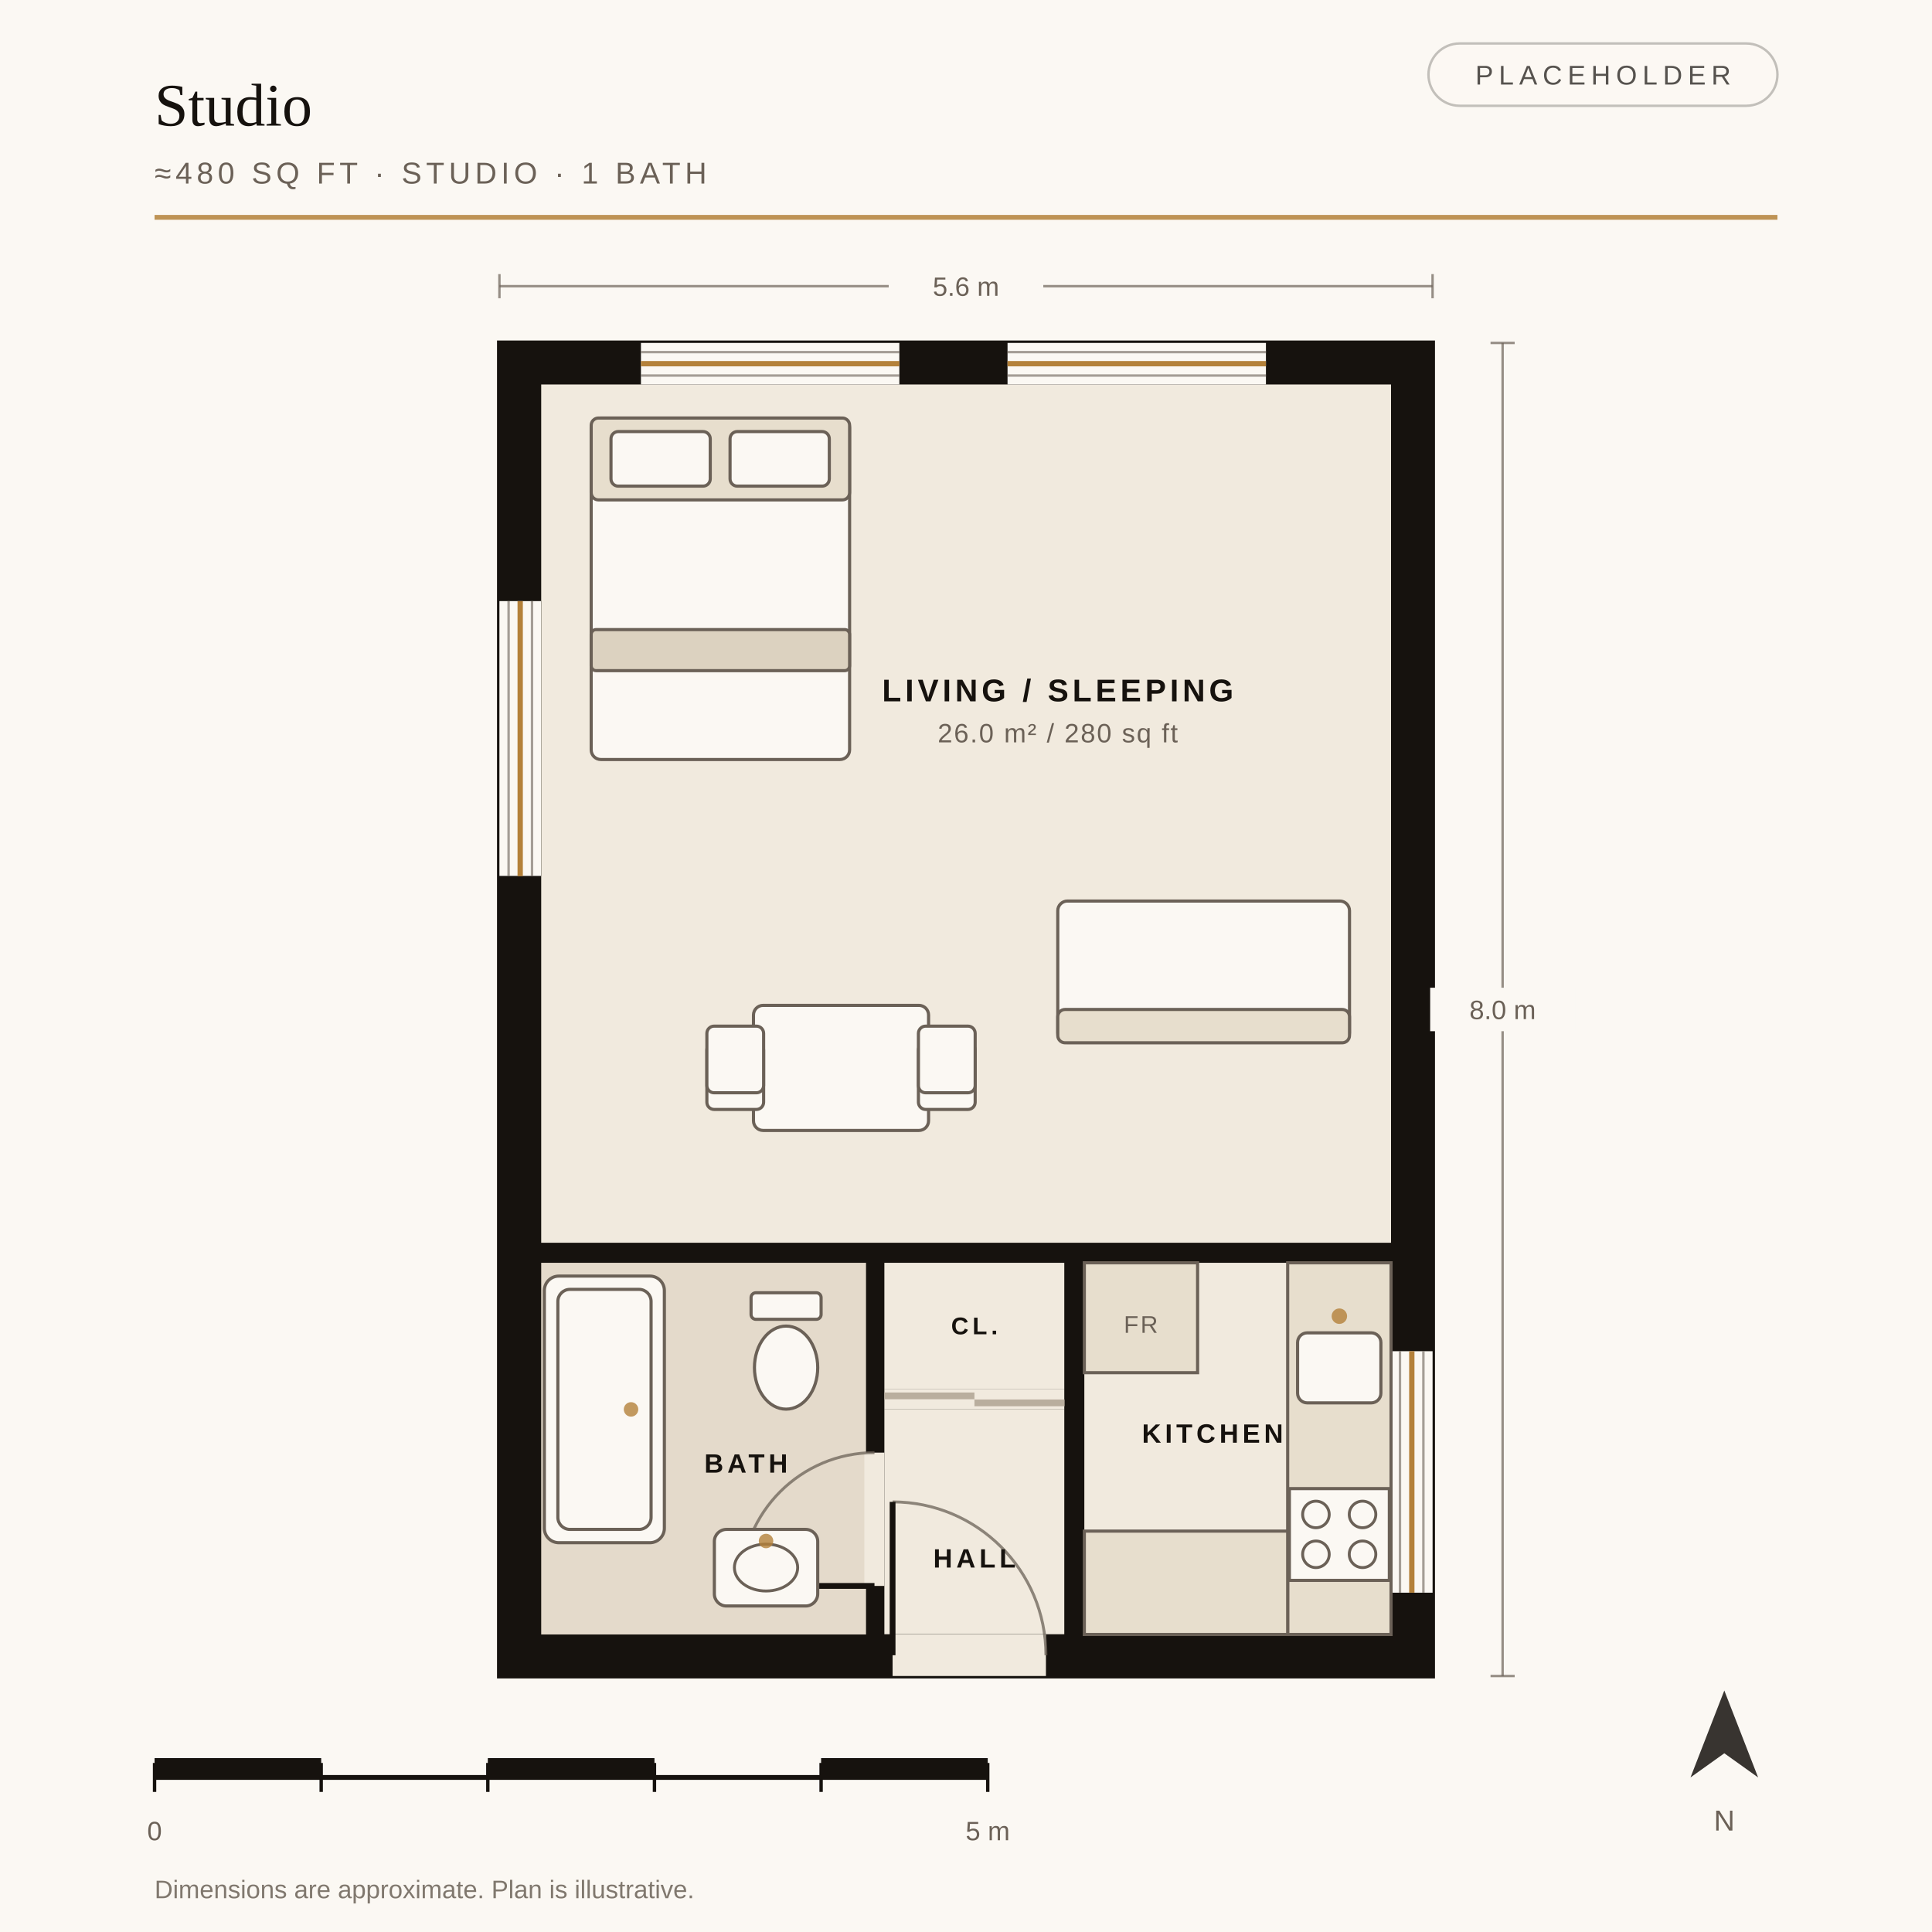
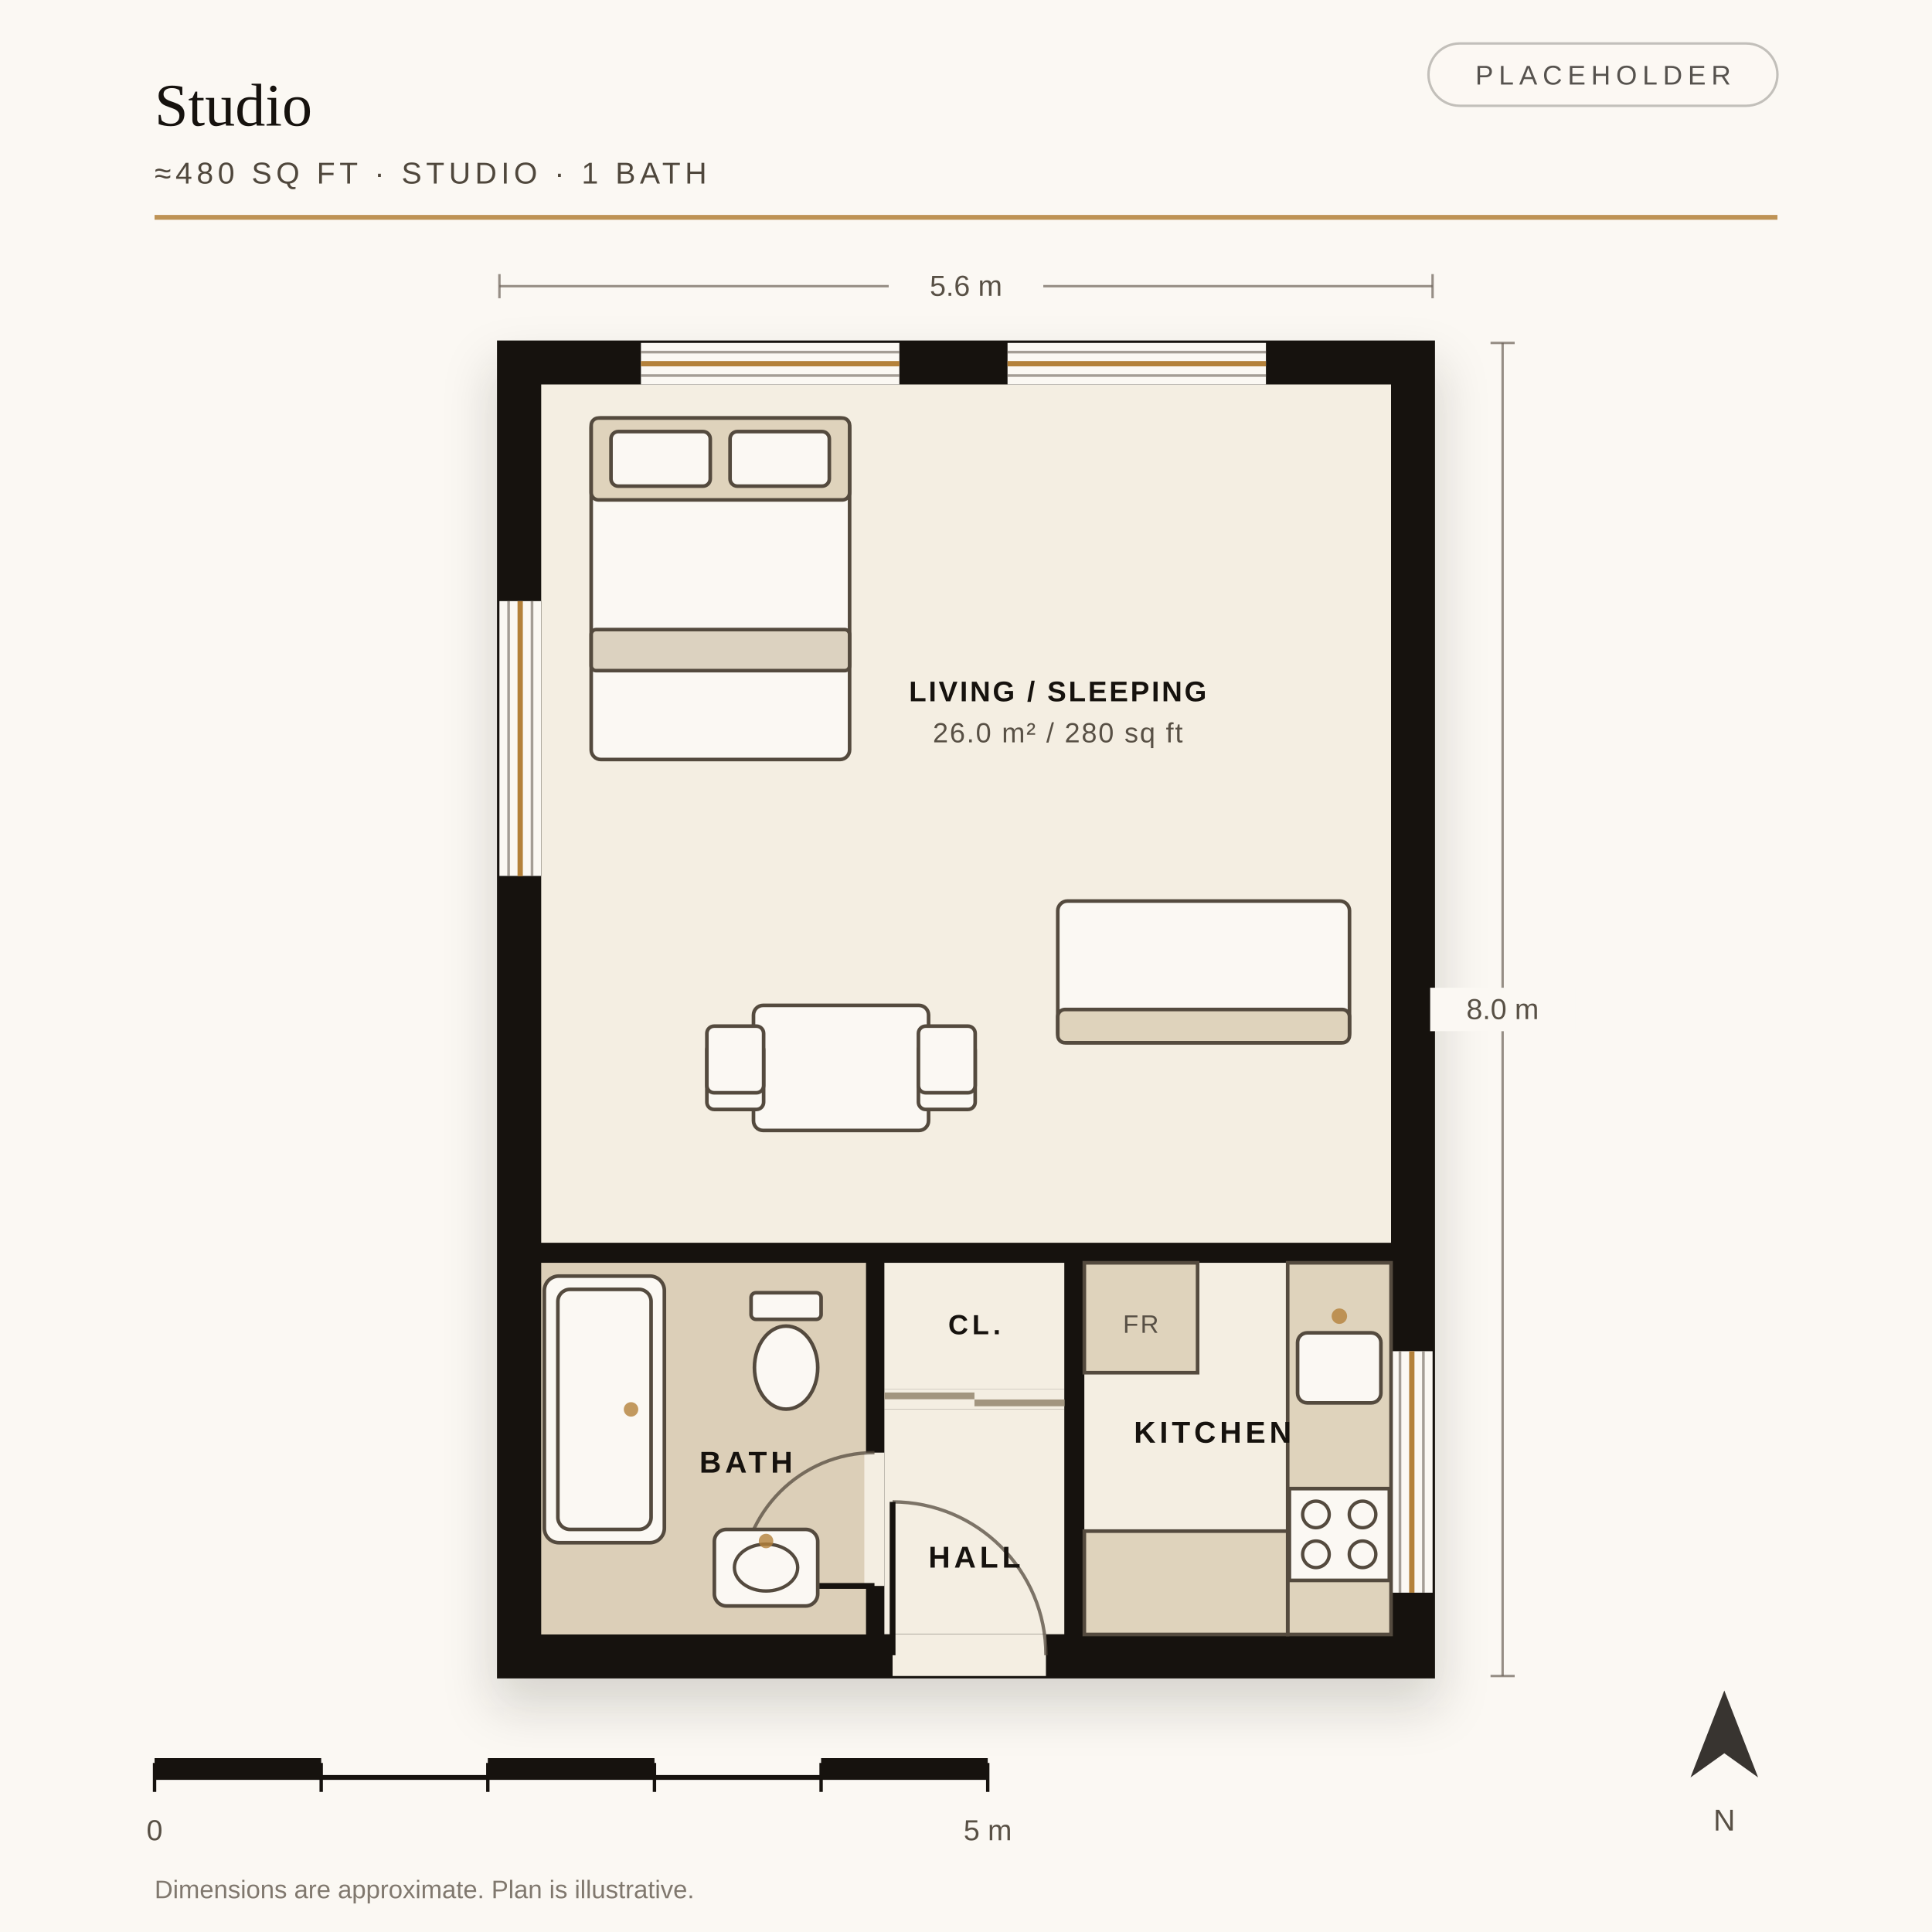
<svg xmlns="http://www.w3.org/2000/svg" viewBox="0 0 800 800" preserveAspectRatio="xMidYMid meet" role="img" aria-label="Studio floor plan — illustrated placeholder">
-   <defs />
+   <defs>
+     <filter id="plansh" x="-25%" y="-25%" width="150%" height="150%" filterUnits="objectBoundingBox">
+       <feGaussianBlur stdDeviation="10" />
+     </filter>
+   </defs>
  <rect x="0" y="0" width="800" height="800" fill="#FBF8F3" />
  <text x="64" y="52" font-family="'Bitstream Charter','Liberation Serif',Georgia,serif" font-size="25" fill="#16120E">Studio</text>
-   <text x="64" y="76" font-family="'Liberation Sans','DejaVu Sans',system-ui,sans-serif" font-size="12.5" fill="#6B6157" letter-spacing="1.8">≈480 SQ FT  ·  STUDIO  ·  1 BATH</text>
+   <text x="64" y="76" font-family="'Liberation Sans','DejaVu Sans',system-ui,sans-serif" font-size="12.5" fill="#4F473C" letter-spacing="1.8">≈480 SQ FT  ·  STUDIO  ·  1 BATH</text>
  <line x1="64" y1="90" x2="736" y2="90" stroke="#B4813A" stroke-width="2" opacity="0.850" />
  <path d="M700 736 L714 700 L728 736 L714 726 Z" fill="#16120E" opacity="0.850" />
-   <text x="714" y="758" font-family="'Liberation Sans','DejaVu Sans',system-ui,sans-serif" font-size="12" fill="#6B6157" text-anchor="middle" letter-spacing="1">N</text>
+   <text x="714" y="758" font-family="'Liberation Sans','DejaVu Sans',system-ui,sans-serif" font-size="12.5" fill="#585045" text-anchor="middle" letter-spacing="1">N</text>
  <line x1="64" y1="736" x2="409" y2="736" stroke="#16120E" stroke-width="2" />
  <line x1="64" y1="730" x2="64" y2="742" stroke="#16120E" stroke-width="1.400" />
  <line x1="133" y1="730" x2="133" y2="742" stroke="#16120E" stroke-width="1.400" />
  <line x1="202" y1="730" x2="202" y2="742" stroke="#16120E" stroke-width="1.400" />
  <line x1="271" y1="730" x2="271" y2="742" stroke="#16120E" stroke-width="1.400" />
  <line x1="340" y1="730" x2="340" y2="742" stroke="#16120E" stroke-width="1.400" />
  <line x1="409" y1="730" x2="409" y2="742" stroke="#16120E" stroke-width="1.400" />
  <rect x="64" y="728" width="69" height="8" fill="#16120E" />
  <rect x="202" y="728" width="69" height="8" fill="#16120E" />
  <rect x="340" y="728" width="69" height="8" fill="#16120E" />
-   <text x="64" y="762" font-family="'Liberation Sans','DejaVu Sans',system-ui,sans-serif" font-size="11" fill="#6B6157" text-anchor="middle">0</text>
-   <text x="409" y="762" font-family="'Liberation Sans','DejaVu Sans',system-ui,sans-serif" font-size="11" fill="#6B6157" text-anchor="middle">5 m</text>
+   <text x="64" y="762" font-family="'Liberation Sans','DejaVu Sans',system-ui,sans-serif" font-size="12" fill="#585045" text-anchor="middle">0</text>
+   <text x="409" y="762" font-family="'Liberation Sans','DejaVu Sans',system-ui,sans-serif" font-size="12" fill="#585045" text-anchor="middle">5 m</text>
+   <rect x="203.8" y="151.0" width="392.4" height="556.0" rx="4" fill="#16120E" opacity="0.16" filter="url(#plansh)" />
  <rect x="206.8" y="142" width="386.4" height="552" fill="#16120E" />
  <rect x="206.8" y="142" width="386.4" height="552" fill="none" stroke="#16120E" stroke-width="2" />
-   <rect x="224.1" y="159.2" width="351.9" height="355.4" fill="#F1EADE" />
-   <rect x="224.1" y="522.9" width="134.5" height="153.9" fill="#E4DACB" />
-   <rect x="366.2" y="583.6" width="74.5" height="93.1" fill="#F1EADE" />
-   <rect x="366.2" y="522.9" width="74.5" height="52.4" fill="#F1EADE" />
-   <rect x="449" y="522.9" width="127" height="153.9" fill="#F1EADE" />
+   <rect x="224.1" y="159.2" width="351.9" height="355.4" fill="#F4EEE2" />
+   <rect x="224.1" y="522.9" width="134.5" height="153.9" fill="#DCCFB8" />
+   <rect x="366.2" y="583.6" width="74.5" height="93.1" fill="#F4EEE2" />
+   <rect x="366.2" y="522.9" width="74.5" height="52.4" fill="#F4EEE2" />
+   <rect x="449" y="522.9" width="127" height="153.9" fill="#F4EEE2" />
  <rect x="265.4" y="142" width="107" height="17.2" fill="#FBF8F3" />
  <line x1="265.4" y1="150.6" x2="372.4" y2="150.6" stroke="#B4813A" stroke-width="2.200" />
-   <line x1="265.4" y1="145.8" x2="372.4" y2="145.8" stroke="#6B6157" stroke-width="1.000" opacity="0.600" />
-   <line x1="265.4" y1="155.5" x2="372.4" y2="155.5" stroke="#6B6157" stroke-width="1.000" opacity="0.600" />
+   <line x1="265.4" y1="145.8" x2="372.4" y2="145.8" stroke="#6B6157" stroke-width="1.100" opacity="0.600" />
+   <line x1="265.4" y1="155.5" x2="372.4" y2="155.5" stroke="#6B6157" stroke-width="1.100" opacity="0.600" />
  <rect x="417.2" y="142" width="107" height="17.2" fill="#FBF8F3" />
  <line x1="417.2" y1="150.6" x2="524.2" y2="150.6" stroke="#B4813A" stroke-width="2.200" />
-   <line x1="417.2" y1="145.8" x2="524.2" y2="145.8" stroke="#6B6157" stroke-width="1.000" opacity="0.600" />
-   <line x1="417.2" y1="155.5" x2="524.2" y2="155.5" stroke="#6B6157" stroke-width="1.000" opacity="0.600" />
+   <line x1="417.2" y1="145.8" x2="524.2" y2="145.8" stroke="#6B6157" stroke-width="1.100" opacity="0.600" />
+   <line x1="417.2" y1="155.5" x2="524.2" y2="155.5" stroke="#6B6157" stroke-width="1.100" opacity="0.600" />
  <rect x="206.8" y="248.9" width="17.2" height="113.8" fill="#FBF8F3" />
  <line x1="215.4" y1="248.9" x2="215.4" y2="362.8" stroke="#B4813A" stroke-width="2.200" />
-   <line x1="210.6" y1="248.9" x2="210.6" y2="362.8" stroke="#6B6157" stroke-width="1.000" opacity="0.600" />
-   <line x1="220.3" y1="248.9" x2="220.3" y2="362.8" stroke="#6B6157" stroke-width="1.000" opacity="0.600" />
+   <line x1="210.6" y1="248.9" x2="210.6" y2="362.8" stroke="#6B6157" stroke-width="1.100" opacity="0.600" />
+   <line x1="220.3" y1="248.9" x2="220.3" y2="362.8" stroke="#6B6157" stroke-width="1.100" opacity="0.600" />
  <rect x="576" y="559.5" width="17.2" height="100" fill="#FBF8F3" />
  <line x1="584.6" y1="559.5" x2="584.6" y2="659.5" stroke="#B4813A" stroke-width="2.200" />
-   <line x1="579.7" y1="559.5" x2="579.7" y2="659.5" stroke="#6B6157" stroke-width="1.000" opacity="0.600" />
-   <line x1="589.4" y1="559.5" x2="589.4" y2="659.5" stroke="#6B6157" stroke-width="1.000" opacity="0.600" />
-   <rect x="369.6" y="676.8" width="63.5" height="17.2" fill="#F1EADE" />
-   <path d="M433.1 685.4 A63.5 63.5 0 0 0 369.6 621.9" fill="none" stroke="#6B6157" stroke-width="1.200" opacity="0.750" />
+   <line x1="579.7" y1="559.5" x2="579.7" y2="659.5" stroke="#6B6157" stroke-width="1.100" opacity="0.600" />
+   <line x1="589.4" y1="559.5" x2="589.4" y2="659.5" stroke="#6B6157" stroke-width="1.100" opacity="0.600" />
+   <rect x="369.6" y="676.8" width="63.5" height="17.2" fill="#F4EEE2" />
+   <path d="M433.1 685.4 A63.5 63.5 0 0 0 369.6 621.9" fill="none" stroke="#544A3E" stroke-width="1.400" opacity="0.750" />
  <line x1="369.6" y1="685.4" x2="369.6" y2="621.9" stroke="#16120E" stroke-width="2.400" />
-   <rect x="357.9" y="601.5" width="8.3" height="55.2" fill="#F1EADE" />
-   <path d="M362.1 601.5 A55.2 55.2 0 0 0 306.9 656.7" fill="none" stroke="#6B6157" stroke-width="1.200" opacity="0.750" />
+   <rect x="357.9" y="601.5" width="8.3" height="55.2" fill="#F4EEE2" />
+   <path d="M362.1 601.5 A55.2 55.2 0 0 0 306.9 656.7" fill="none" stroke="#544A3E" stroke-width="1.400" opacity="0.750" />
  <line x1="362.1" y1="656.7" x2="306.9" y2="656.7" stroke="#16120E" stroke-width="2.400" />
-   <rect x="366.2" y="575.3" width="74.5" height="8.3" fill="#F1EADE" />
-   <rect x="366.2" y="576.6" width="37.3" height="2.8" fill="#B9AE9E" />
-   <rect x="403.5" y="579.5" width="37.3" height="2.8" fill="#B9AE9E" />
-   <rect x="225.4" y="528.4" width="49.7" height="110.4" rx="6" fill="#FBF8F3" stroke="#6B6157" stroke-width="1.300" />
-   <rect x="231" y="533.9" width="38.6" height="99.4" rx="5" fill="#FBF8F3" stroke="#6B6157" stroke-width="1.300" />
+   <rect x="366.2" y="575.3" width="74.5" height="8.3" fill="#F4EEE2" />
+   <rect x="366.2" y="576.6" width="37.3" height="2.8" fill="#A2957F" />
+   <rect x="403.5" y="579.5" width="37.3" height="2.8" fill="#A2957F" />
+   <rect x="225.4" y="528.4" width="49.7" height="110.4" rx="6" fill="#FBF8F3" stroke="#544A3E" stroke-width="1.500" />
+   <rect x="231" y="533.9" width="38.6" height="99.4" rx="5" fill="#FBF8F3" stroke="#544A3E" stroke-width="1.500" />
  <circle cx="261.3" cy="583.6" r="3" fill="#B4813A" opacity="0.800" />
-   <rect x="311" y="535.3" width="29" height="11" rx="2" fill="#FBF8F3" stroke="#6B6157" stroke-width="1.300" />
-   <ellipse cx="325.5" cy="566.3" rx="13.1" ry="17.2" fill="#FBF8F3" stroke="#6B6157" stroke-width="1.300" />
-   <rect x="295.8" y="633.3" width="42.8" height="31.7" rx="5" fill="#FBF8F3" stroke="#6B6157" stroke-width="1.300" />
-   <ellipse cx="317.2" cy="649.1" rx="13.1" ry="9.7" fill="#FBF8F3" stroke="#6B6157" stroke-width="1.200" />
+   <rect x="311" y="535.3" width="29" height="11" rx="2" fill="#FBF8F3" stroke="#544A3E" stroke-width="1.500" />
+   <ellipse cx="325.5" cy="566.3" rx="13.1" ry="17.2" fill="#FBF8F3" stroke="#544A3E" stroke-width="1.500" />
+   <rect x="295.8" y="633.3" width="42.8" height="31.7" rx="5" fill="#FBF8F3" stroke="#544A3E" stroke-width="1.500" />
+   <ellipse cx="317.2" cy="649.1" rx="13.1" ry="9.7" fill="#FBF8F3" stroke="#544A3E" stroke-width="1.400" />
  <circle cx="317.2" cy="638.1" r="3" fill="#B4813A" opacity="0.800" />
-   <rect x="533.2" y="522.9" width="42.8" height="153.9" fill="#E7DECD" stroke="#6B6157" stroke-width="1.300" />
-   <rect x="449" y="634" width="84.2" height="42.8" fill="#E7DECD" stroke="#6B6157" stroke-width="1.300" />
-   <rect x="537.3" y="551.9" width="34.5" height="29" rx="4" fill="#FBF8F3" stroke="#6B6157" stroke-width="1.300" />
+   <rect x="533.2" y="522.9" width="42.8" height="153.9" fill="#DFD3BC" stroke="#544A3E" stroke-width="1.500" />
+   <rect x="449" y="634" width="84.2" height="42.8" fill="#DFD3BC" stroke="#544A3E" stroke-width="1.500" />
+   <rect x="537.3" y="551.9" width="34.5" height="29" rx="4" fill="#FBF8F3" stroke="#544A3E" stroke-width="1.500" />
  <circle cx="554.6" cy="545" r="3.2" fill="#B4813A" opacity="0.800" />
-   <rect x="533.9" y="616.4" width="41.4" height="38" fill="#FBF8F3" stroke="#6B6157" stroke-width="1.300" />
-   <circle cx="544.9" cy="627.1" r="5.5" fill="none" stroke="#6B6157" stroke-width="1.200" />
-   <circle cx="564.2" cy="627.1" r="5.5" fill="none" stroke="#6B6157" stroke-width="1.200" />
-   <circle cx="544.9" cy="643.6" r="5.5" fill="none" stroke="#6B6157" stroke-width="1.200" />
-   <circle cx="564.2" cy="643.6" r="5.5" fill="none" stroke="#6B6157" stroke-width="1.200" />
-   <rect x="449" y="522.9" width="46.9" height="45.5" fill="#E7DECD" stroke="#6B6157" stroke-width="1.300" />
-   <text x="472.4" y="551.9" font-family="'Liberation Sans','DejaVu Sans',system-ui,sans-serif" font-size="10" fill="#6B6157" text-anchor="middle" letter-spacing="0.8">FR</text>
-   <rect x="244.8" y="173.1" width="107" height="141.4" rx="4" fill="#FBF8F3" stroke="#6B6157" stroke-width="1.300" />
-   <rect x="244.8" y="173.1" width="107" height="33.9" rx="3" fill="#E7DECD" stroke="#6B6157" stroke-width="1.300" />
-   <rect x="253" y="178.7" width="41.1" height="22.6" rx="3" fill="#FBF8F3" stroke="#6B6157" stroke-width="1.300" />
-   <rect x="302.3" y="178.7" width="41.1" height="22.6" rx="3" fill="#FBF8F3" stroke="#6B6157" stroke-width="1.300" />
-   <rect x="244.8" y="260.7" width="107" height="17" rx="2" fill="#DCD2C0" stroke="#6B6157" stroke-width="1.300" />
-   <rect x="438" y="373.1" width="120.8" height="58.6" rx="4" fill="#FBF8F3" stroke="#6B6157" stroke-width="1.300" />
-   <rect x="438" y="418" width="120.8" height="13.8" rx="3" fill="#E7DECD" stroke="#6B6157" stroke-width="1.300" />
-   <rect x="312" y="416.3" width="72.5" height="51.8" rx="4" fill="#FBF8F3" stroke="#6B6157" stroke-width="1.300" />
-   <rect x="292.7" y="431.8" width="23.5" height="27.6" rx="3" fill="#FBF8F3" stroke="#6B6157" stroke-width="1.300" />
-   <rect x="292.7" y="424.9" width="23.5" height="27.6" rx="3" fill="#FBF8F3" stroke="#6B6157" stroke-width="1.300" />
-   <rect x="380.3" y="431.8" width="23.5" height="27.6" rx="3" fill="#FBF8F3" stroke="#6B6157" stroke-width="1.300" />
-   <rect x="380.3" y="424.9" width="23.5" height="27.6" rx="3" fill="#FBF8F3" stroke="#6B6157" stroke-width="1.300" />
-   <text x="438" y="290.4" font-family="'Liberation Sans','DejaVu Sans',system-ui,sans-serif" font-size="13" fill="#16120E" text-anchor="middle" font-weight="bold" letter-spacing="1.6">LIVING / SLEEPING</text>
-   <text x="438" y="307.4" font-family="'Liberation Sans','DejaVu Sans',system-ui,sans-serif" font-size="11" fill="#6B6157" text-anchor="middle" letter-spacing="0.6">26.0 m² / 280 sq ft</text>
-   <text x="308.9" y="609.8" font-family="'Liberation Sans','DejaVu Sans',system-ui,sans-serif" font-size="11" fill="#16120E" text-anchor="middle" font-weight="bold" letter-spacing="1.6">BATH</text>
-   <text x="502.1" y="597.4" font-family="'Liberation Sans','DejaVu Sans',system-ui,sans-serif" font-size="11" fill="#16120E" text-anchor="middle" font-weight="bold" letter-spacing="1.6">KITCHEN</text>
-   <text x="403.5" y="649.1" font-family="'Liberation Sans','DejaVu Sans',system-ui,sans-serif" font-size="11" fill="#16120E" text-anchor="middle" font-weight="bold" letter-spacing="1.6">HALL</text>
-   <text x="403.5" y="552.5" font-family="'Liberation Sans','DejaVu Sans',system-ui,sans-serif" font-size="10" fill="#16120E" text-anchor="middle" font-weight="bold" letter-spacing="1.6">CL.</text>
+   <rect x="533.9" y="616.4" width="41.4" height="38" fill="#FBF8F3" stroke="#544A3E" stroke-width="1.500" />
+   <circle cx="544.9" cy="627.1" r="5.5" fill="none" stroke="#544A3E" stroke-width="1.400" />
+   <circle cx="564.2" cy="627.1" r="5.5" fill="none" stroke="#544A3E" stroke-width="1.400" />
+   <circle cx="544.9" cy="643.6" r="5.5" fill="none" stroke="#544A3E" stroke-width="1.400" />
+   <circle cx="564.2" cy="643.6" r="5.5" fill="none" stroke="#544A3E" stroke-width="1.400" />
+   <rect x="449" y="522.9" width="46.9" height="45.5" fill="#DFD3BC" stroke="#544A3E" stroke-width="1.500" />
+   <text x="472.4" y="551.9" font-family="'Liberation Sans','DejaVu Sans',system-ui,sans-serif" font-size="10.5" fill="#585045" text-anchor="middle" letter-spacing="0.8">FR</text>
+   <rect x="244.8" y="173.1" width="107" height="141.4" rx="4" fill="#FBF8F3" stroke="#544A3E" stroke-width="1.500" />
+   <rect x="244.8" y="173.1" width="107" height="33.9" rx="3" fill="#DFD3BC" stroke="#544A3E" stroke-width="1.500" />
+   <rect x="253" y="178.7" width="41.1" height="22.6" rx="3" fill="#FBF8F3" stroke="#544A3E" stroke-width="1.500" />
+   <rect x="302.3" y="178.7" width="41.1" height="22.6" rx="3" fill="#FBF8F3" stroke="#544A3E" stroke-width="1.500" />
+   <rect x="244.8" y="260.7" width="107" height="17" rx="2" fill="#DCD2C0" stroke="#544A3E" stroke-width="1.500" />
+   <rect x="438" y="373.1" width="120.8" height="58.6" rx="4" fill="#FBF8F3" stroke="#544A3E" stroke-width="1.500" />
+   <rect x="438" y="418" width="120.8" height="13.8" rx="3" fill="#DFD3BC" stroke="#544A3E" stroke-width="1.500" />
+   <rect x="312" y="416.3" width="72.5" height="51.8" rx="4" fill="#FBF8F3" stroke="#544A3E" stroke-width="1.500" />
+   <rect x="292.7" y="431.8" width="23.5" height="27.6" rx="3" fill="#FBF8F3" stroke="#544A3E" stroke-width="1.500" />
+   <rect x="292.7" y="424.9" width="23.5" height="27.6" rx="3" fill="#FBF8F3" stroke="#544A3E" stroke-width="1.500" />
+   <rect x="380.3" y="431.8" width="23.5" height="27.6" rx="3" fill="#FBF8F3" stroke="#544A3E" stroke-width="1.500" />
+   <rect x="380.3" y="424.9" width="23.5" height="27.6" rx="3" fill="#FBF8F3" stroke="#544A3E" stroke-width="1.500" />
+   <text x="438" y="290.4" font-family="'Liberation Sans','DejaVu Sans',system-ui,sans-serif" font-size="11.8" fill="#16120E" text-anchor="middle" font-weight="bold" letter-spacing="0.9">LIVING / SLEEPING</text>
+   <text x="438" y="307.4" font-family="'Liberation Sans','DejaVu Sans',system-ui,sans-serif" font-size="11.5" fill="#585045" text-anchor="middle" letter-spacing="0.6">26.0 m² / 280 sq ft</text>
+   <text x="308.9" y="609.8" font-family="'Liberation Sans','DejaVu Sans',system-ui,sans-serif" font-size="12.5" fill="#16120E" text-anchor="middle" font-weight="bold" letter-spacing="1.6">BATH</text>
+   <text x="502.1" y="597.4" font-family="'Liberation Sans','DejaVu Sans',system-ui,sans-serif" font-size="12.5" fill="#16120E" text-anchor="middle" font-weight="bold" letter-spacing="1.6">KITCHEN</text>
+   <text x="403.5" y="649.1" font-family="'Liberation Sans','DejaVu Sans',system-ui,sans-serif" font-size="12.5" fill="#16120E" text-anchor="middle" font-weight="bold" letter-spacing="1.6">HALL</text>
+   <text x="403.5" y="552.5" font-family="'Liberation Sans','DejaVu Sans',system-ui,sans-serif" font-size="11.5" fill="#16120E" text-anchor="middle" font-weight="bold" letter-spacing="1.6">CL.</text>
  <line x1="206.8" y1="118.5" x2="593.2" y2="118.5" stroke="#6B6157" stroke-width="1" opacity="0.700" />
  <line x1="206.8" y1="113.5" x2="206.8" y2="123.5" stroke="#6B6157" stroke-width="1" opacity="0.700" />
  <line x1="593.2" y1="113.5" x2="593.2" y2="123.5" stroke="#6B6157" stroke-width="1" opacity="0.700" />
  <rect x="368" y="109.5" width="64" height="18" fill="#FBF8F3" />
-   <text x="400" y="122.5" font-family="'Liberation Sans','DejaVu Sans',system-ui,sans-serif" font-size="11" fill="#6B6157" text-anchor="middle">5.6 m</text>
+   <text x="400" y="122.5" font-family="'Liberation Sans','DejaVu Sans',system-ui,sans-serif" font-size="12" fill="#585045" text-anchor="middle">5.6 m</text>
  <line x1="622.2" y1="142" x2="622.2" y2="694" stroke="#6B6157" stroke-width="1" opacity="0.700" />
  <line x1="617.2" y1="142" x2="627.2" y2="142" stroke="#6B6157" stroke-width="1" opacity="0.700" />
  <line x1="617.2" y1="694" x2="627.2" y2="694" stroke="#6B6157" stroke-width="1" opacity="0.700" />
  <rect x="592.2" y="409" width="60" height="18" fill="#FBF8F3" />
-   <text x="622.2" y="422" font-family="'Liberation Sans','DejaVu Sans',system-ui,sans-serif" font-size="11" fill="#6B6157" text-anchor="middle">8.0 m</text>
+   <text x="622.2" y="422" font-family="'Liberation Sans','DejaVu Sans',system-ui,sans-serif" font-size="12" fill="#585045" text-anchor="middle">8.0 m</text>
  <g opacity="0.72">
    <rect x="591.5" y="18" width="144.5" height="25.8" rx="12.900" fill="#FBF8F3" fill-opacity="0.620" stroke="#16120E" stroke-opacity="0.340" stroke-width="1" />
    <text x="663.8" y="35" font-family="'Liberation Sans','DejaVu Sans',system-ui,sans-serif" font-size="11.2" fill="#16120E" text-anchor="middle" letter-spacing="2.24">PLACEHOLDER</text>
  </g>
  <text x="64" y="786" font-family="'Liberation Sans','DejaVu Sans',system-ui,sans-serif" font-size="10.5" fill="#6B6157" opacity="0.85">Dimensions are approximate. Plan is illustrative.</text>
</svg>
